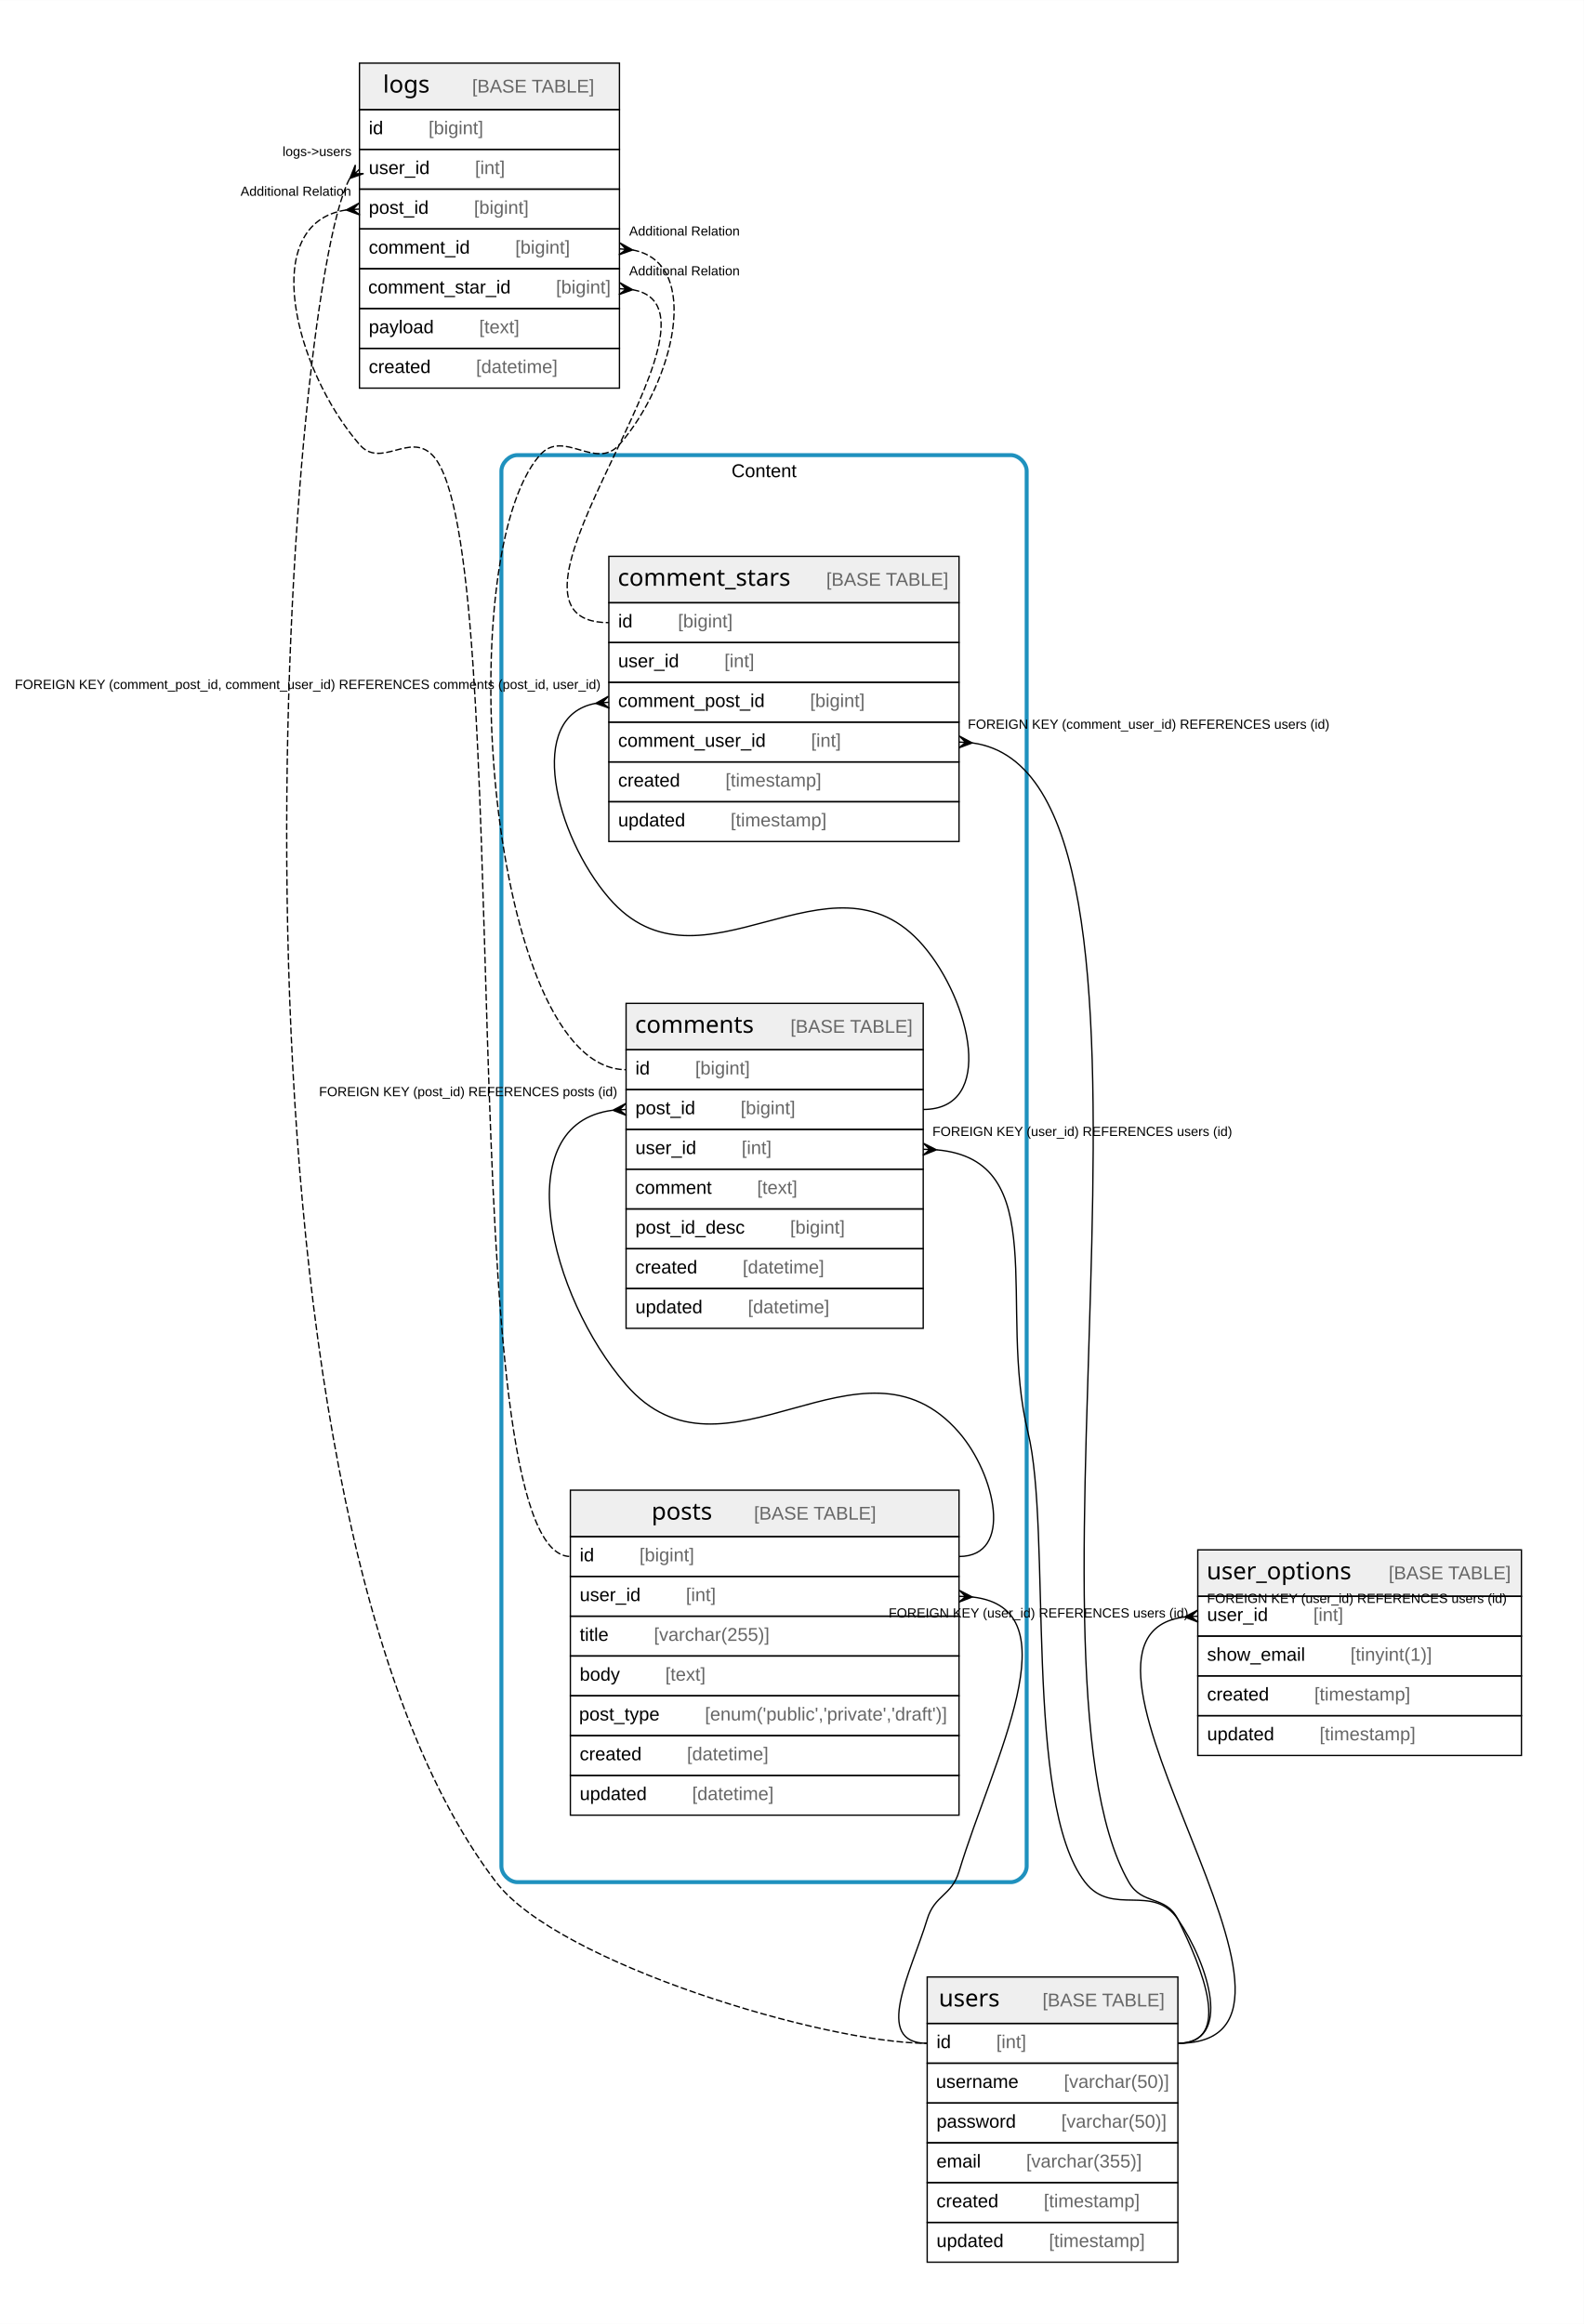
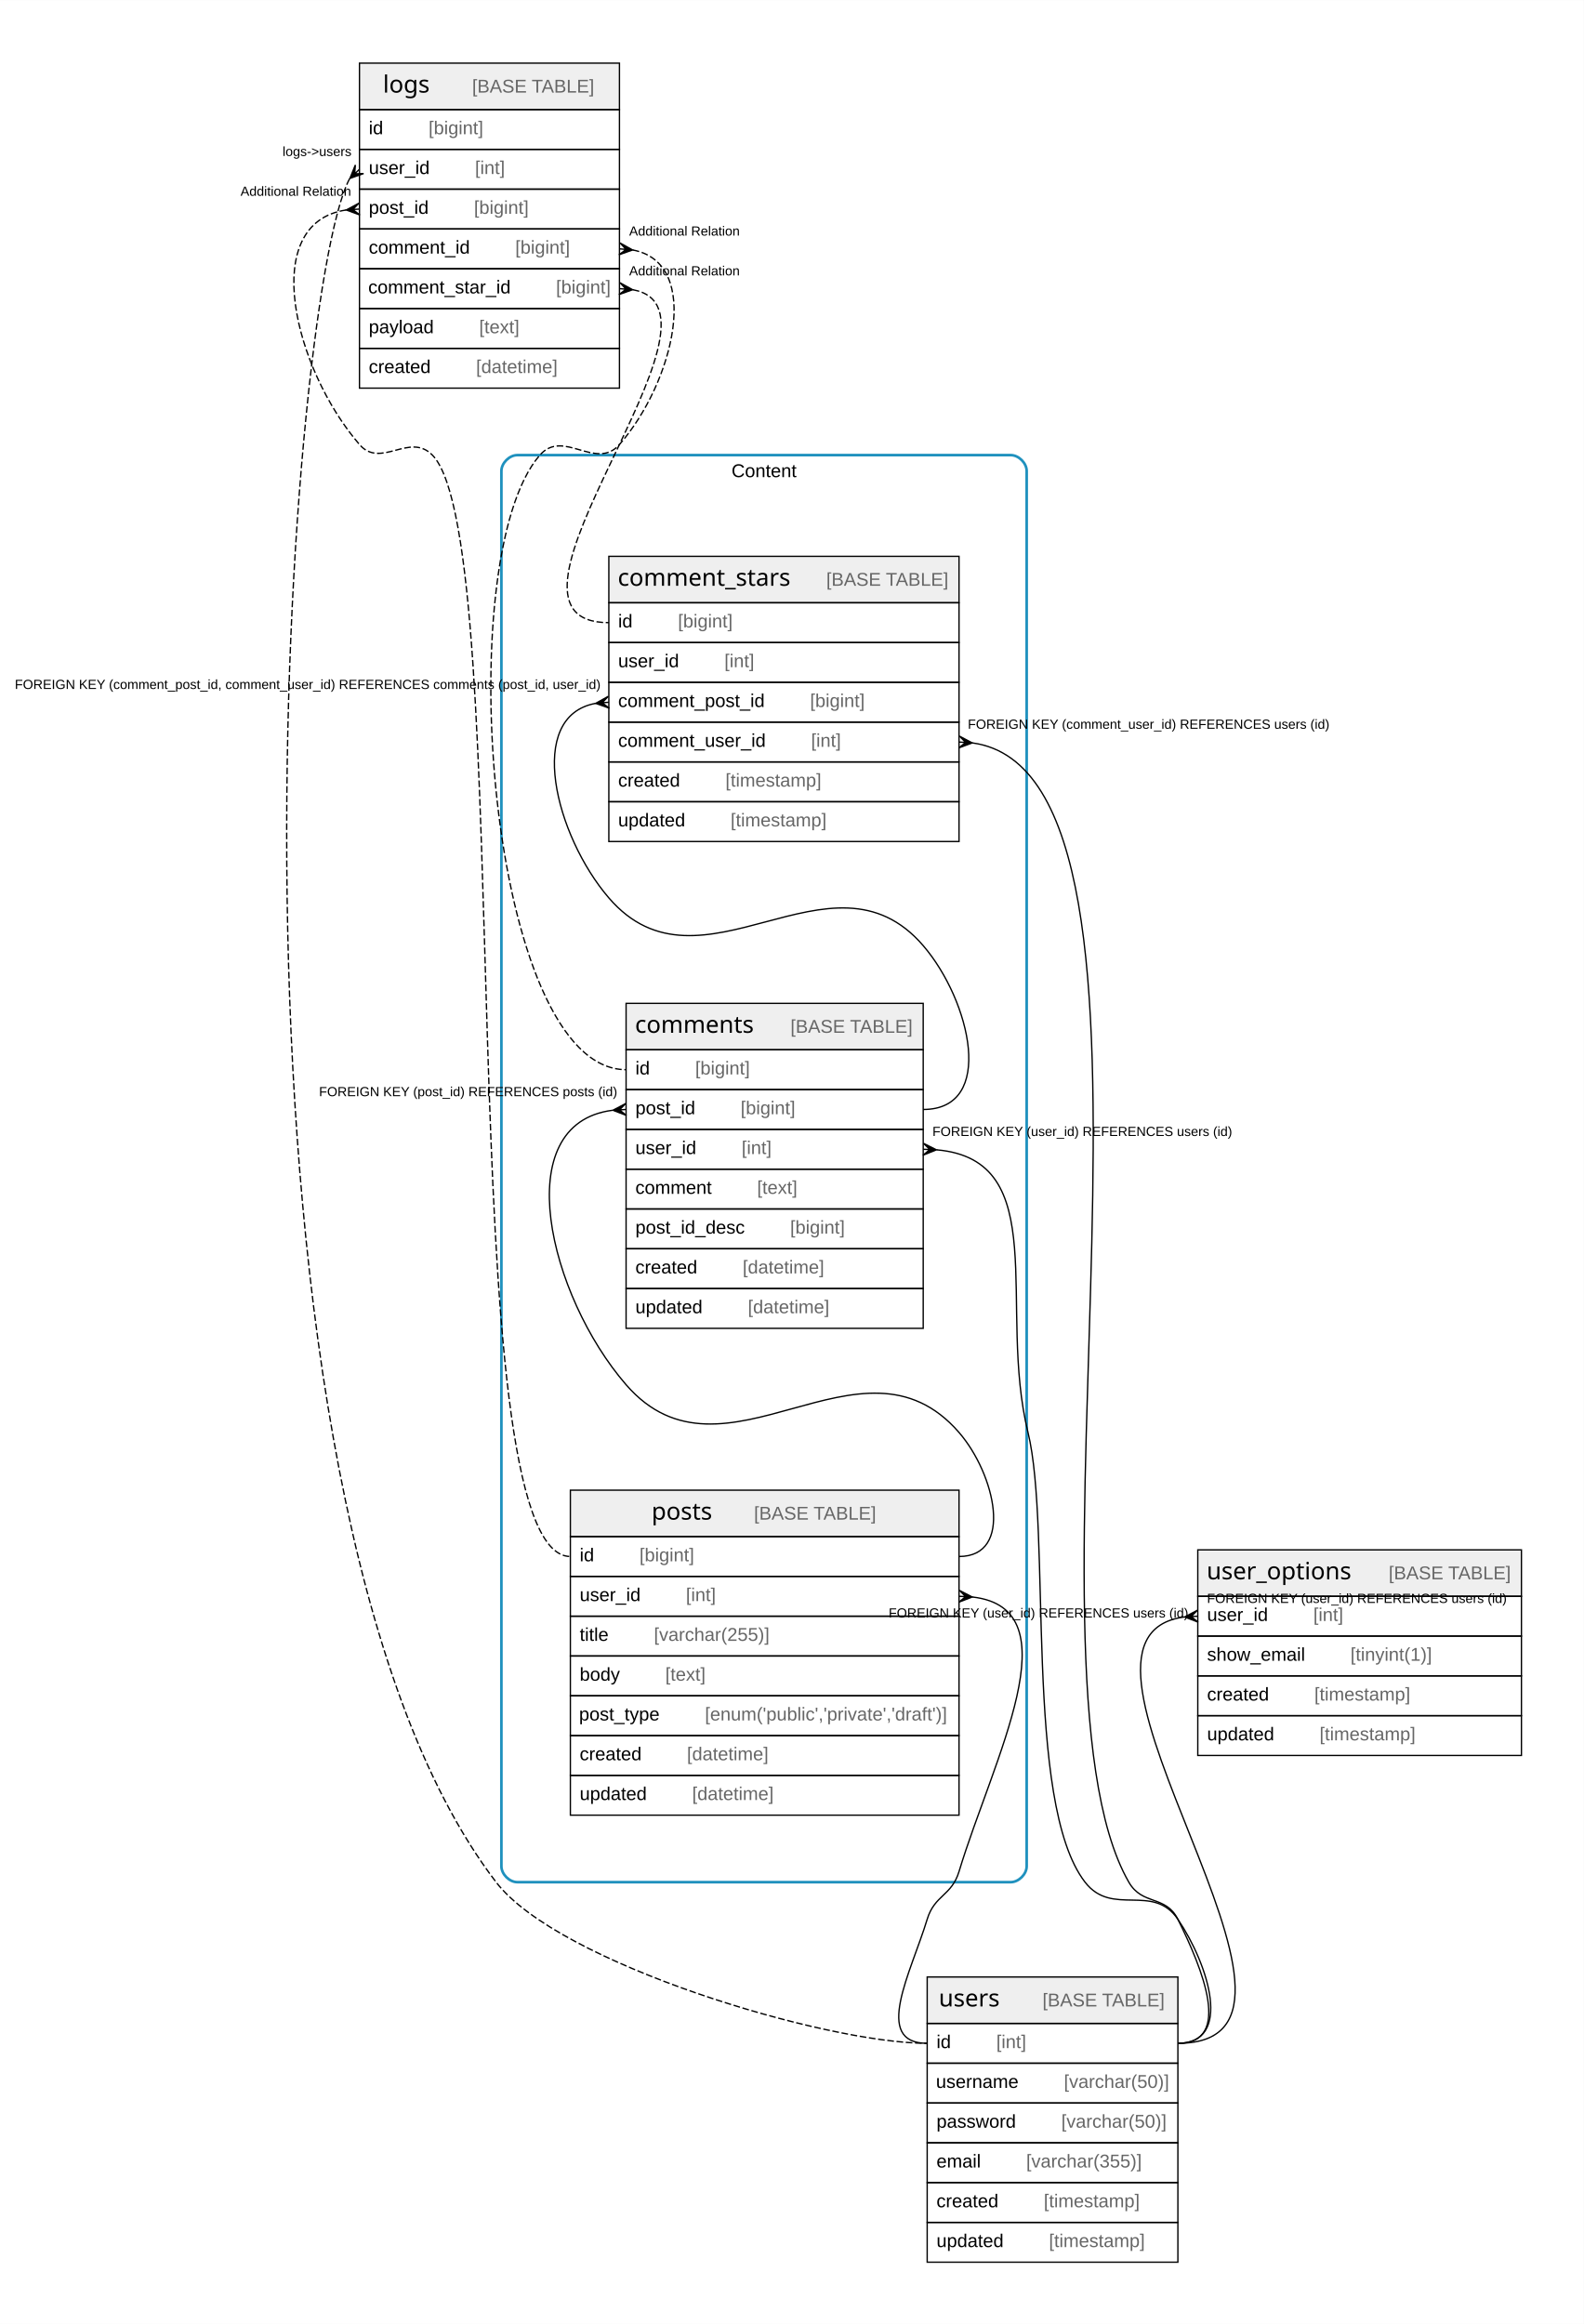
<svg xmlns="http://www.w3.org/2000/svg" width="1194pt" height="1752pt" viewBox="0.00 0.00 1194.00 1751.80">
  <g id="graph0" class="graph" transform="scale(1 1) rotate(0) translate(4 1747.8)">
    <polygon fill="#ffffff" stroke="transparent" points="-4,4 -4,-1747.8 1190,-1747.8 1190,4 -4,4" />
    <g id="clust1" class="cluster">
-       <path fill="transparent" stroke="#1f91be" stroke-width="3" d="M386,-329C386,-329 758,-329 758,-329 764,-329 770,-335 770,-341 770,-341 770,-1392.8 770,-1392.8 770,-1398.8 764,-1404.8 758,-1404.8 758,-1404.8 386,-1404.8 386,-1404.8 380,-1404.8 374,-1398.8 374,-1392.8 374,-1392.8 374,-341 374,-341 374,-335 380,-329 386,-329" />
+       <path fill="transparent" stroke="#1f91be" stroke-width="2" d="M386,-329C386,-329 758,-329 758,-329 764,-329 770,-335 770,-341 770,-341 770,-1392.8 770,-1392.8 770,-1398.8 764,-1404.8 758,-1404.8 758,-1404.8 386,-1404.8 386,-1404.8 380,-1404.8 374,-1398.8 374,-1392.8 374,-1392.8 374,-341 374,-341 374,-335 380,-329 386,-329" />
      <text text-anchor="middle" x="572" y="-1388.2" font-family="Arial" font-size="14.00" fill="#000000">Content</text>
    </g>
    <g id="node1" class="node">
      <polygon fill="#efefef" stroke="transparent" points="455,-1293.5 455,-1328.5 719,-1328.5 719,-1293.5 455,-1293.5" />
      <polygon fill="none" stroke="#000000" points="455,-1293.5 455,-1328.5 719,-1328.5 719,-1293.5 455,-1293.5" />
      <text text-anchor="start" x="461.71" y="-1306.3" font-family="Arial Bold" font-size="18.00" fill="#000000">comment_stars</text>
      <text text-anchor="start" x="584.722" y="-1306.3" font-family="Arial" font-size="14.00" fill="#000000">    </text>
      <text text-anchor="start" x="618.927" y="-1306.3" font-family="Arial" font-size="14.00" fill="#666666">[BASE TABLE]</text>
      <polygon fill="none" stroke="#000000" points="455,-1263.5 455,-1293.5 719,-1293.5 719,-1263.5 455,-1263.5" />
      <text text-anchor="start" x="462" y="-1274.9" font-family="Arial" font-size="14.00" fill="#000000">id    </text>
      <text text-anchor="start" x="507.094" y="-1274.9" font-family="Arial" font-size="14.00" fill="#666666">[bigint]</text>
      <polygon fill="none" stroke="#000000" points="455,-1233.5 455,-1263.5 719,-1263.5 719,-1233.5 455,-1233.5" />
      <text text-anchor="start" x="462" y="-1244.9" font-family="Arial" font-size="14.00" fill="#000000">user_id    </text>
      <text text-anchor="start" x="542.102" y="-1244.9" font-family="Arial" font-size="14.00" fill="#666666">[int]</text>
      <polygon fill="none" stroke="#000000" points="455,-1203.5 455,-1233.5 719,-1233.5 719,-1203.5 455,-1203.5" />
      <text text-anchor="start" x="462" y="-1214.9" font-family="Arial" font-size="14.00" fill="#000000">comment_post_id    </text>
      <text text-anchor="start" x="606.675" y="-1214.9" font-family="Arial" font-size="14.00" fill="#666666">[bigint]</text>
      <polygon fill="none" stroke="#000000" points="455,-1173.5 455,-1203.5 719,-1203.5 719,-1173.5 455,-1173.5" />
      <text text-anchor="start" x="462" y="-1184.9" font-family="Arial" font-size="14.00" fill="#000000">comment_user_id    </text>
      <text text-anchor="start" x="607.445" y="-1184.9" font-family="Arial" font-size="14.00" fill="#666666">[int]</text>
      <polygon fill="none" stroke="#000000" points="455,-1143.5 455,-1173.5 719,-1173.5 719,-1143.5 455,-1143.5" />
      <text text-anchor="start" x="462" y="-1154.9" font-family="Arial" font-size="14.00" fill="#000000">created    </text>
      <text text-anchor="start" x="542.886" y="-1154.9" font-family="Arial" font-size="14.00" fill="#666666">[timestamp]</text>
      <polygon fill="none" stroke="#000000" points="455,-1113.5 455,-1143.5 719,-1143.5 719,-1113.5 455,-1113.5" />
      <text text-anchor="start" x="462" y="-1124.9" font-family="Arial" font-size="14.00" fill="#000000">updated    </text>
      <text text-anchor="start" x="546.791" y="-1124.9" font-family="Arial" font-size="14.00" fill="#666666">[timestamp]</text>
    </g>
    <g id="node2" class="node">
      <polygon fill="#efefef" stroke="transparent" points="468,-956.5 468,-991.5 692,-991.5 692,-956.5 468,-956.5" />
      <polygon fill="none" stroke="#000000" points="468,-956.5 468,-991.5 692,-991.5 692,-956.5 468,-956.5" />
      <text text-anchor="start" x="474.713" y="-969.3" font-family="Arial Bold" font-size="18.00" fill="#000000">comments</text>
      <text text-anchor="start" x="557.719" y="-969.3" font-family="Arial" font-size="14.00" fill="#000000">    </text>
      <text text-anchor="start" x="591.923" y="-969.3" font-family="Arial" font-size="14.00" fill="#666666">[BASE TABLE]</text>
      <polygon fill="none" stroke="#000000" points="468,-926.5 468,-956.5 692,-956.5 692,-926.5 468,-926.5" />
      <text text-anchor="start" x="475" y="-937.9" font-family="Arial" font-size="14.00" fill="#000000">id    </text>
      <text text-anchor="start" x="520.094" y="-937.9" font-family="Arial" font-size="14.00" fill="#666666">[bigint]</text>
      <polygon fill="none" stroke="#000000" points="468,-896.5 468,-926.5 692,-926.5 692,-896.5 468,-896.5" />
      <text text-anchor="start" x="475" y="-907.9" font-family="Arial" font-size="14.00" fill="#000000">post_id    </text>
      <text text-anchor="start" x="554.332" y="-907.9" font-family="Arial" font-size="14.00" fill="#666666">[bigint]</text>
      <polygon fill="none" stroke="#000000" points="468,-866.5 468,-896.5 692,-896.5 692,-866.5 468,-866.5" />
      <text text-anchor="start" x="475" y="-877.9" font-family="Arial" font-size="14.00" fill="#000000">user_id    </text>
      <text text-anchor="start" x="555.102" y="-877.9" font-family="Arial" font-size="14.00" fill="#666666">[int]</text>
      <polygon fill="none" stroke="#000000" points="468,-836.5 468,-866.5 692,-866.5 692,-836.5 468,-836.5" />
      <text text-anchor="start" x="475" y="-847.9" font-family="Arial" font-size="14.00" fill="#000000">comment    </text>
      <text text-anchor="start" x="566.764" y="-847.9" font-family="Arial" font-size="14.00" fill="#666666">[text]</text>
      <polygon fill="none" stroke="#000000" points="468,-806.5 468,-836.5 692,-836.5 692,-806.5 468,-806.5" />
      <text text-anchor="start" x="475" y="-817.9" font-family="Arial" font-size="14.00" fill="#000000">post_id_desc    </text>
      <text text-anchor="start" x="591.68" y="-817.9" font-family="Arial" font-size="14.00" fill="#666666">[bigint]</text>
      <polygon fill="none" stroke="#000000" points="468,-776.5 468,-806.5 692,-806.5 692,-776.5 468,-776.5" />
      <text text-anchor="start" x="475" y="-787.9" font-family="Arial" font-size="14.00" fill="#000000">created    </text>
      <text text-anchor="start" x="555.886" y="-787.9" font-family="Arial" font-size="14.00" fill="#666666">[datetime]</text>
      <polygon fill="none" stroke="#000000" points="468,-746.5 468,-776.5 692,-776.5 692,-746.5 468,-746.5" />
      <text text-anchor="start" x="475" y="-757.9" font-family="Arial" font-size="14.00" fill="#000000">updated    </text>
      <text text-anchor="start" x="559.791" y="-757.9" font-family="Arial" font-size="14.00" fill="#666666">[datetime]</text>
    </g>
    <g id="edge2" class="edge">
      <path fill="none" stroke="#000000" d="M445.026,-1217.647C392,-1207.948 414.604,-1117.995 455,-1071 524.449,-990.205 622.551,-1115.795 692,-1035 727.779,-993.375 746.889,-911.5 692,-911.5" />
      <polygon fill="#000000" stroke="#000000" points="445.036,-1217.647 454.616,-1222.984 450.018,-1218.074 455,-1218.5 455,-1218.5 455,-1218.5 450.018,-1218.074 455.384,-1214.016 445.036,-1217.647 445.036,-1217.647" />
      <text text-anchor="start" x="7.144" y="-1228.5" font-family="Arial" font-size="10.00" fill="#000000">FOREIGN KEY (comment_post_id, comment_user_id) REFERENCES comments (post_id, user_id)</text>
    </g>
    <g id="node6" class="node">
      <polygon fill="#efefef" stroke="transparent" points="695,-222.5 695,-257.5 884,-257.5 884,-222.5 695,-222.5" />
      <polygon fill="none" stroke="#000000" points="695,-222.5 695,-257.5 884,-257.5 884,-222.5 695,-222.5" />
      <text text-anchor="start" x="703.714" y="-235.3" font-family="Arial Bold" font-size="18.00" fill="#000000">users</text>
      <text text-anchor="start" x="747.718" y="-235.3" font-family="Arial" font-size="14.00" fill="#000000">    </text>
      <text text-anchor="start" x="781.923" y="-235.3" font-family="Arial" font-size="14.00" fill="#666666">[BASE TABLE]</text>
      <polygon fill="none" stroke="#000000" points="695,-192.5 695,-222.5 884,-222.5 884,-192.5 695,-192.5" />
      <text text-anchor="start" x="702" y="-203.9" font-family="Arial" font-size="14.00" fill="#000000">id    </text>
      <text text-anchor="start" x="747.094" y="-203.9" font-family="Arial" font-size="14.00" fill="#666666">[int]</text>
      <polygon fill="none" stroke="#000000" points="695,-162.5 695,-192.5 884,-192.5 884,-162.5 695,-162.5" />
      <text text-anchor="start" x="701.612" y="-173.9" font-family="Arial" font-size="14.00" fill="#000000">username    </text>
      <text text-anchor="start" x="798.051" y="-173.9" font-family="Arial" font-size="14.00" fill="#666666">[varchar(50)]</text>
      <polygon fill="none" stroke="#000000" points="695,-132.5 695,-162.5 884,-162.5 884,-132.5 695,-132.5" />
      <text text-anchor="start" x="702" y="-143.9" font-family="Arial" font-size="14.00" fill="#000000">password    </text>
      <text text-anchor="start" x="796.102" y="-143.9" font-family="Arial" font-size="14.00" fill="#666666">[varchar(50)]</text>
      <polygon fill="none" stroke="#000000" points="695,-102.5 695,-132.5 884,-132.5 884,-102.5 695,-102.5" />
      <text text-anchor="start" x="702" y="-113.9" font-family="Arial" font-size="14.00" fill="#000000">email    </text>
      <text text-anchor="start" x="769.644" y="-113.9" font-family="Arial" font-size="14.00" fill="#666666">[varchar(355)]</text>
      <polygon fill="none" stroke="#000000" points="695,-72.5 695,-102.5 884,-102.5 884,-72.5 695,-72.5" />
      <text text-anchor="start" x="702" y="-83.9" font-family="Arial" font-size="14.00" fill="#000000">created    </text>
      <text text-anchor="start" x="782.886" y="-83.9" font-family="Arial" font-size="14.00" fill="#666666">[timestamp]</text>
      <polygon fill="none" stroke="#000000" points="695,-42.5 695,-72.5 884,-72.5 884,-42.5 695,-42.5" />
      <text text-anchor="start" x="702" y="-53.9" font-family="Arial" font-size="14.00" fill="#000000">updated    </text>
      <text text-anchor="start" x="786.791" y="-53.9" font-family="Arial" font-size="14.00" fill="#666666">[timestamp]</text>
    </g>
    <g id="edge1" class="edge">
      <path fill="none" stroke="#000000" d="M729.123,-1187.83C906.361,-1163.665 752.508,-493.396 847,-329 857.277,-311.121 874.817,-319.465 884,-301 902.504,-263.792 925.556,-207.5 884,-207.5" />
      <polygon fill="#000000" stroke="#000000" points="728.978,-1187.839 718.702,-1184.01 723.989,-1188.169 719,-1188.5 719,-1188.5 719,-1188.5 723.989,-1188.169 719.298,-1192.99 728.978,-1187.839 728.978,-1187.839" />
      <text text-anchor="start" x="725.609" y="-1198.5" font-family="Arial" font-size="10.00" fill="#000000">FOREIGN KEY (comment_user_id) REFERENCES users (id)</text>
    </g>
    <g id="node3" class="node">
      <polygon fill="#efefef" stroke="transparent" points="426,-589.5 426,-624.5 719,-624.5 719,-589.5 426,-589.5" />
      <polygon fill="none" stroke="#000000" points="426,-589.5 426,-624.5 719,-624.5 719,-589.5 426,-589.5" />
      <text text-anchor="start" x="487.209" y="-602.3" font-family="Arial Bold" font-size="18.00" fill="#000000">posts</text>
      <text text-anchor="start" x="530.223" y="-602.3" font-family="Arial" font-size="14.00" fill="#000000">    </text>
      <text text-anchor="start" x="564.428" y="-602.3" font-family="Arial" font-size="14.00" fill="#666666">[BASE TABLE]</text>
      <polygon fill="none" stroke="#000000" points="426,-559.5 426,-589.5 719,-589.5 719,-559.5 426,-559.5" />
      <text text-anchor="start" x="433" y="-570.9" font-family="Arial" font-size="14.00" fill="#000000">id    </text>
      <text text-anchor="start" x="478.094" y="-570.9" font-family="Arial" font-size="14.00" fill="#666666">[bigint]</text>
      <polygon fill="none" stroke="#000000" points="426,-529.5 426,-559.5 719,-559.5 719,-529.5 426,-529.5" />
      <text text-anchor="start" x="433" y="-540.9" font-family="Arial" font-size="14.00" fill="#000000">user_id    </text>
      <text text-anchor="start" x="513.102" y="-540.9" font-family="Arial" font-size="14.00" fill="#666666">[int]</text>
      <polygon fill="none" stroke="#000000" points="426,-499.5 426,-529.5 719,-529.5 719,-499.5 426,-499.5" />
      <text text-anchor="start" x="433" y="-510.9" font-family="Arial" font-size="14.00" fill="#000000">title    </text>
      <text text-anchor="start" x="488.982" y="-510.9" font-family="Arial" font-size="14.00" fill="#666666">[varchar(255)]</text>
      <polygon fill="none" stroke="#000000" points="426,-469.5 426,-499.5 719,-499.5 719,-469.5 426,-469.5" />
      <text text-anchor="start" x="433" y="-480.9" font-family="Arial" font-size="14.00" fill="#000000">body    </text>
      <text text-anchor="start" x="497.553" y="-480.9" font-family="Arial" font-size="14.00" fill="#666666">[text]</text>
      <polygon fill="none" stroke="#000000" points="426,-439.5 426,-469.5 719,-469.5 719,-439.5 426,-439.5" />
      <text text-anchor="start" x="432.54" y="-450.9" font-family="Arial" font-size="14.00" fill="#000000">post_type    </text>
      <text text-anchor="start" x="527.439" y="-450.9" font-family="Arial" font-size="14.00" fill="#666666">[enum('public','private','draft')]</text>
      <polygon fill="none" stroke="#000000" points="426,-409.5 426,-439.5 719,-439.5 719,-409.5 426,-409.5" />
      <text text-anchor="start" x="433" y="-420.9" font-family="Arial" font-size="14.00" fill="#000000">created    </text>
      <text text-anchor="start" x="513.886" y="-420.9" font-family="Arial" font-size="14.00" fill="#666666">[datetime]</text>
      <polygon fill="none" stroke="#000000" points="426,-379.5 426,-409.5 719,-409.5 719,-379.5 426,-379.5" />
      <text text-anchor="start" x="433" y="-390.9" font-family="Arial" font-size="14.00" fill="#000000">updated    </text>
      <text text-anchor="start" x="517.791" y="-390.9" font-family="Arial" font-size="14.00" fill="#666666">[datetime]</text>
    </g>
    <g id="edge3" class="edge">
      <path fill="none" stroke="#000000" d="M457.755,-910.881C378.307,-900.837 409.955,-770.964 468,-704 541.816,-618.842 645.184,-753.158 719,-668 746.218,-636.599 760.556,-574.5 719,-574.5" />
      <polygon fill="#000000" stroke="#000000" points="458.018,-910.897 467.729,-915.992 463.009,-911.199 468,-911.5 468,-911.5 468,-911.5 463.009,-911.199 468.271,-907.008 458.018,-910.897 458.018,-910.897" />
      <text text-anchor="start" x="236.495" y="-921.5" font-family="Arial" font-size="10.00" fill="#000000">FOREIGN KEY (post_id) REFERENCES posts (id)</text>
    </g>
    <g id="edge4" class="edge">
      <path fill="none" stroke="#000000" d="M702.134,-881.078C790.011,-873.419 747.769,-762.815 771,-668 789.071,-594.245 767.548,-389.072 814,-329 834.497,-302.493 865.215,-328.747 884,-301 907.297,-266.589 925.556,-207.5 884,-207.5" />
      <polygon fill="#000000" stroke="#000000" points="701.991,-881.084 691.813,-877.004 696.996,-881.292 692,-881.5 692,-881.5 692,-881.5 696.996,-881.292 692.187,-885.996 701.991,-881.084 701.991,-881.084" />
      <text text-anchor="start" x="698.945" y="-891.5" font-family="Arial" font-size="10.00" fill="#000000">FOREIGN KEY (user_id) REFERENCES users (id)</text>
    </g>
    <g id="edge5" class="edge">
      <path fill="none" stroke="#000000" d="M729.097,-543.963C806.164,-535.232 744.681,-421.817 719,-337 713.428,-318.596 700.572,-319.404 695,-301 682.958,-261.228 653.444,-207.5 695,-207.5" />
      <polygon fill="#000000" stroke="#000000" points="728.986,-543.969 718.761,-540.006 723.993,-544.235 719,-544.5 719,-544.5 719,-544.5 723.993,-544.235 719.239,-548.994 728.986,-543.969 728.986,-543.969" />
      <text text-anchor="start" x="665.945" y="-528.5" font-family="Arial" font-size="10.00" fill="#000000">FOREIGN KEY (user_id) REFERENCES users (id)</text>
    </g>
    <g id="node4" class="node">
      <polygon fill="#efefef" stroke="transparent" points="267,-1665.3 267,-1700.3 463,-1700.3 463,-1665.3 267,-1665.3" />
      <polygon fill="none" stroke="#000000" points="267,-1665.3 267,-1700.3 463,-1700.3 463,-1665.3 267,-1665.3" />
      <text text-anchor="start" x="284.713" y="-1678.1" font-family="Arial Bold" font-size="18.00" fill="#000000">logs</text>
      <text text-anchor="start" x="317.719" y="-1678.1" font-family="Arial" font-size="14.00" fill="#000000">    </text>
      <text text-anchor="start" x="351.924" y="-1678.1" font-family="Arial" font-size="14.00" fill="#666666">[BASE TABLE]</text>
      <polygon fill="none" stroke="#000000" points="267,-1635.3 267,-1665.3 463,-1665.3 463,-1635.3 267,-1635.3" />
      <text text-anchor="start" x="274" y="-1646.7" font-family="Arial" font-size="14.00" fill="#000000">id    </text>
      <text text-anchor="start" x="319.094" y="-1646.7" font-family="Arial" font-size="14.00" fill="#666666">[bigint]</text>
      <polygon fill="none" stroke="#000000" points="267,-1605.3 267,-1635.3 463,-1635.3 463,-1605.3 267,-1605.3" />
      <text text-anchor="start" x="274" y="-1616.7" font-family="Arial" font-size="14.00" fill="#000000">user_id    </text>
      <text text-anchor="start" x="354.102" y="-1616.7" font-family="Arial" font-size="14.00" fill="#666666">[int]</text>
      <polygon fill="none" stroke="#000000" points="267,-1575.3 267,-1605.3 463,-1605.3 463,-1575.3 267,-1575.3" />
      <text text-anchor="start" x="274" y="-1586.7" font-family="Arial" font-size="14.00" fill="#000000">post_id    </text>
      <text text-anchor="start" x="353.332" y="-1586.7" font-family="Arial" font-size="14.00" fill="#666666">[bigint]</text>
      <polygon fill="none" stroke="#000000" points="267,-1545.3 267,-1575.3 463,-1575.3 463,-1545.3 267,-1545.3" />
      <text text-anchor="start" x="274" y="-1556.7" font-family="Arial" font-size="14.00" fill="#000000">comment_id    </text>
      <text text-anchor="start" x="384.436" y="-1556.7" font-family="Arial" font-size="14.00" fill="#666666">[bigint]</text>
      <polygon fill="none" stroke="#000000" points="267,-1515.3 267,-1545.3 463,-1545.3 463,-1515.3 267,-1515.3" />
      <text text-anchor="start" x="273.607" y="-1526.7" font-family="Arial" font-size="14.00" fill="#000000">comment_star_id    </text>
      <text text-anchor="start" x="415.16" y="-1526.7" font-family="Arial" font-size="14.00" fill="#666666">[bigint]</text>
      <polygon fill="none" stroke="#000000" points="267,-1485.3 267,-1515.3 463,-1515.3 463,-1485.3 267,-1485.3" />
      <text text-anchor="start" x="274" y="-1496.7" font-family="Arial" font-size="14.00" fill="#000000">payload    </text>
      <text text-anchor="start" x="357.224" y="-1496.7" font-family="Arial" font-size="14.00" fill="#666666">[text]</text>
      <polygon fill="none" stroke="#000000" points="267,-1455.3 267,-1485.3 463,-1485.3 463,-1455.3 267,-1455.3" />
      <text text-anchor="start" x="274" y="-1466.7" font-family="Arial" font-size="14.00" fill="#000000">created    </text>
      <text text-anchor="start" x="354.886" y="-1466.7" font-family="Arial" font-size="14.00" fill="#666666">[datetime]</text>
    </g>
    <g id="edge10" class="edge">
      <path fill="none" stroke="#000000" stroke-dasharray="5,2" d="M473.041,-1529.486C559.945,-1513.857 346.75,-1278.5 455,-1278.5" />
      <polygon fill="#000000" stroke="#000000" points="472.967,-1529.492 462.636,-1525.815 467.984,-1529.896 463,-1530.3 463,-1530.3 463,-1530.3 467.984,-1529.896 463.364,-1534.785 472.967,-1529.492 472.967,-1529.492" />
      <text text-anchor="start" x="470.325" y="-1540.3" font-family="Arial" font-size="10.00" fill="#000000">Additional Relation</text>
    </g>
    <g id="edge9" class="edge">
      <path fill="none" stroke="#000000" stroke-dasharray="5,2" d="M472.977,-1559.443C526.046,-1549.708 503.822,-1459.426 463,-1412.8 445.279,-1392.559 420.721,-1425.041 403,-1404.8 334.516,-1326.579 364.036,-941.5 468,-941.5" />
      <polygon fill="#000000" stroke="#000000" points="472.963,-1559.444 462.615,-1555.816 467.982,-1559.872 463,-1560.3 463,-1560.3 463,-1560.3 467.982,-1559.872 463.385,-1564.784 472.963,-1559.444 472.963,-1559.444" />
      <text text-anchor="start" x="470.325" y="-1570.3" font-family="Arial" font-size="10.00" fill="#000000">Additional Relation</text>
    </g>
    <g id="edge8" class="edge">
      <path fill="none" stroke="#000000" stroke-dasharray="5,2" d="M257.004,-1589.603C190.611,-1579.83 217.706,-1469.783 267,-1412.8 283.161,-1394.118 304.755,-1422.485 322,-1404.8 386.911,-1338.233 333.024,-574.5 426,-574.5" />
      <polygon fill="#000000" stroke="#000000" points="257.024,-1589.604 266.687,-1594.789 262.012,-1589.952 267,-1590.3 267,-1590.3 267,-1590.3 262.012,-1589.952 267.313,-1585.811 257.024,-1589.604 257.024,-1589.604" />
      <text text-anchor="start" x="177.325" y="-1600.3" font-family="Arial" font-size="10.00" fill="#000000">Additional Relation</text>
    </g>
    <g id="edge7" class="edge">
      <path fill="none" stroke="#000000" stroke-dasharray="5,2" d="M259.567,-1613.178C211.175,-1523.903 146.684,-620.395 370,-329 416.901,-267.801 617.896,-207.5 695,-207.5" />
      <polygon fill="#000000" stroke="#000000" points="259.779,-1613.382 263.887,-1623.549 263.39,-1616.841 267,-1620.3 267,-1620.3 267,-1620.3 263.39,-1616.841 270.113,-1617.051 259.779,-1613.382 259.779,-1613.382" />
      <text text-anchor="start" x="209.024" y="-1630.3" font-family="Arial" font-size="10.00" fill="#000000">logs-&gt;users</text>
    </g>
    <g id="node5" class="node">
      <polygon fill="#efefef" stroke="transparent" points="899,-544.5 899,-579.5 1143,-579.5 1143,-544.5 899,-544.5" />
      <polygon fill="none" stroke="#000000" points="899,-544.5 899,-579.5 1143,-579.5 1143,-544.5 899,-544.5" />
      <text text-anchor="start" x="905.7" y="-557.3" font-family="Arial Bold" font-size="18.00" fill="#000000">user_options</text>
      <text text-anchor="start" x="1008.732" y="-557.3" font-family="Arial" font-size="14.00" fill="#000000">    </text>
      <text text-anchor="start" x="1042.937" y="-557.3" font-family="Arial" font-size="14.00" fill="#666666">[BASE TABLE]</text>
      <polygon fill="none" stroke="#000000" points="899,-514.5 899,-544.5 1143,-544.5 1143,-514.5 899,-514.5" />
      <text text-anchor="start" x="906" y="-525.9" font-family="Arial" font-size="14.00" fill="#000000">user_id    </text>
      <text text-anchor="start" x="986.102" y="-525.9" font-family="Arial" font-size="14.00" fill="#666666">[int]</text>
      <polygon fill="none" stroke="#000000" points="899,-484.5 899,-514.5 1143,-514.5 1143,-484.5 899,-484.5" />
      <text text-anchor="start" x="906" y="-495.9" font-family="Arial" font-size="14.00" fill="#000000">show_email    </text>
      <text text-anchor="start" x="1014.098" y="-495.9" font-family="Arial" font-size="14.00" fill="#666666">[tinyint(1)]</text>
      <polygon fill="none" stroke="#000000" points="899,-454.5 899,-484.5 1143,-484.5 1143,-454.5 899,-454.5" />
      <text text-anchor="start" x="906" y="-465.9" font-family="Arial" font-size="14.00" fill="#000000">created    </text>
      <text text-anchor="start" x="986.886" y="-465.9" font-family="Arial" font-size="14.00" fill="#666666">[timestamp]</text>
      <polygon fill="none" stroke="#000000" points="899,-424.5 899,-454.5 1143,-454.5 1143,-424.5 899,-424.5" />
      <text text-anchor="start" x="906" y="-435.9" font-family="Arial" font-size="14.00" fill="#000000">updated    </text>
      <text text-anchor="start" x="990.791" y="-435.9" font-family="Arial" font-size="14.00" fill="#666666">[timestamp]</text>
    </g>
    <g id="edge6" class="edge">
      <path fill="none" stroke="#000000" d="M888.876,-528.888C769.255,-513.356 1023.629,-207.5 884,-207.5" />
      <polygon fill="#000000" stroke="#000000" points="889.018,-528.896 898.728,-533.992 894.009,-529.198 899,-529.5 899,-529.5 899,-529.5 894.009,-529.198 899.272,-525.008 889.018,-528.896 889.018,-528.896" />
      <text text-anchor="start" x="905.945" y="-539.5" font-family="Arial" font-size="10.00" fill="#000000">FOREIGN KEY (user_id) REFERENCES users (id)</text>
    </g>
  </g>
</svg>
